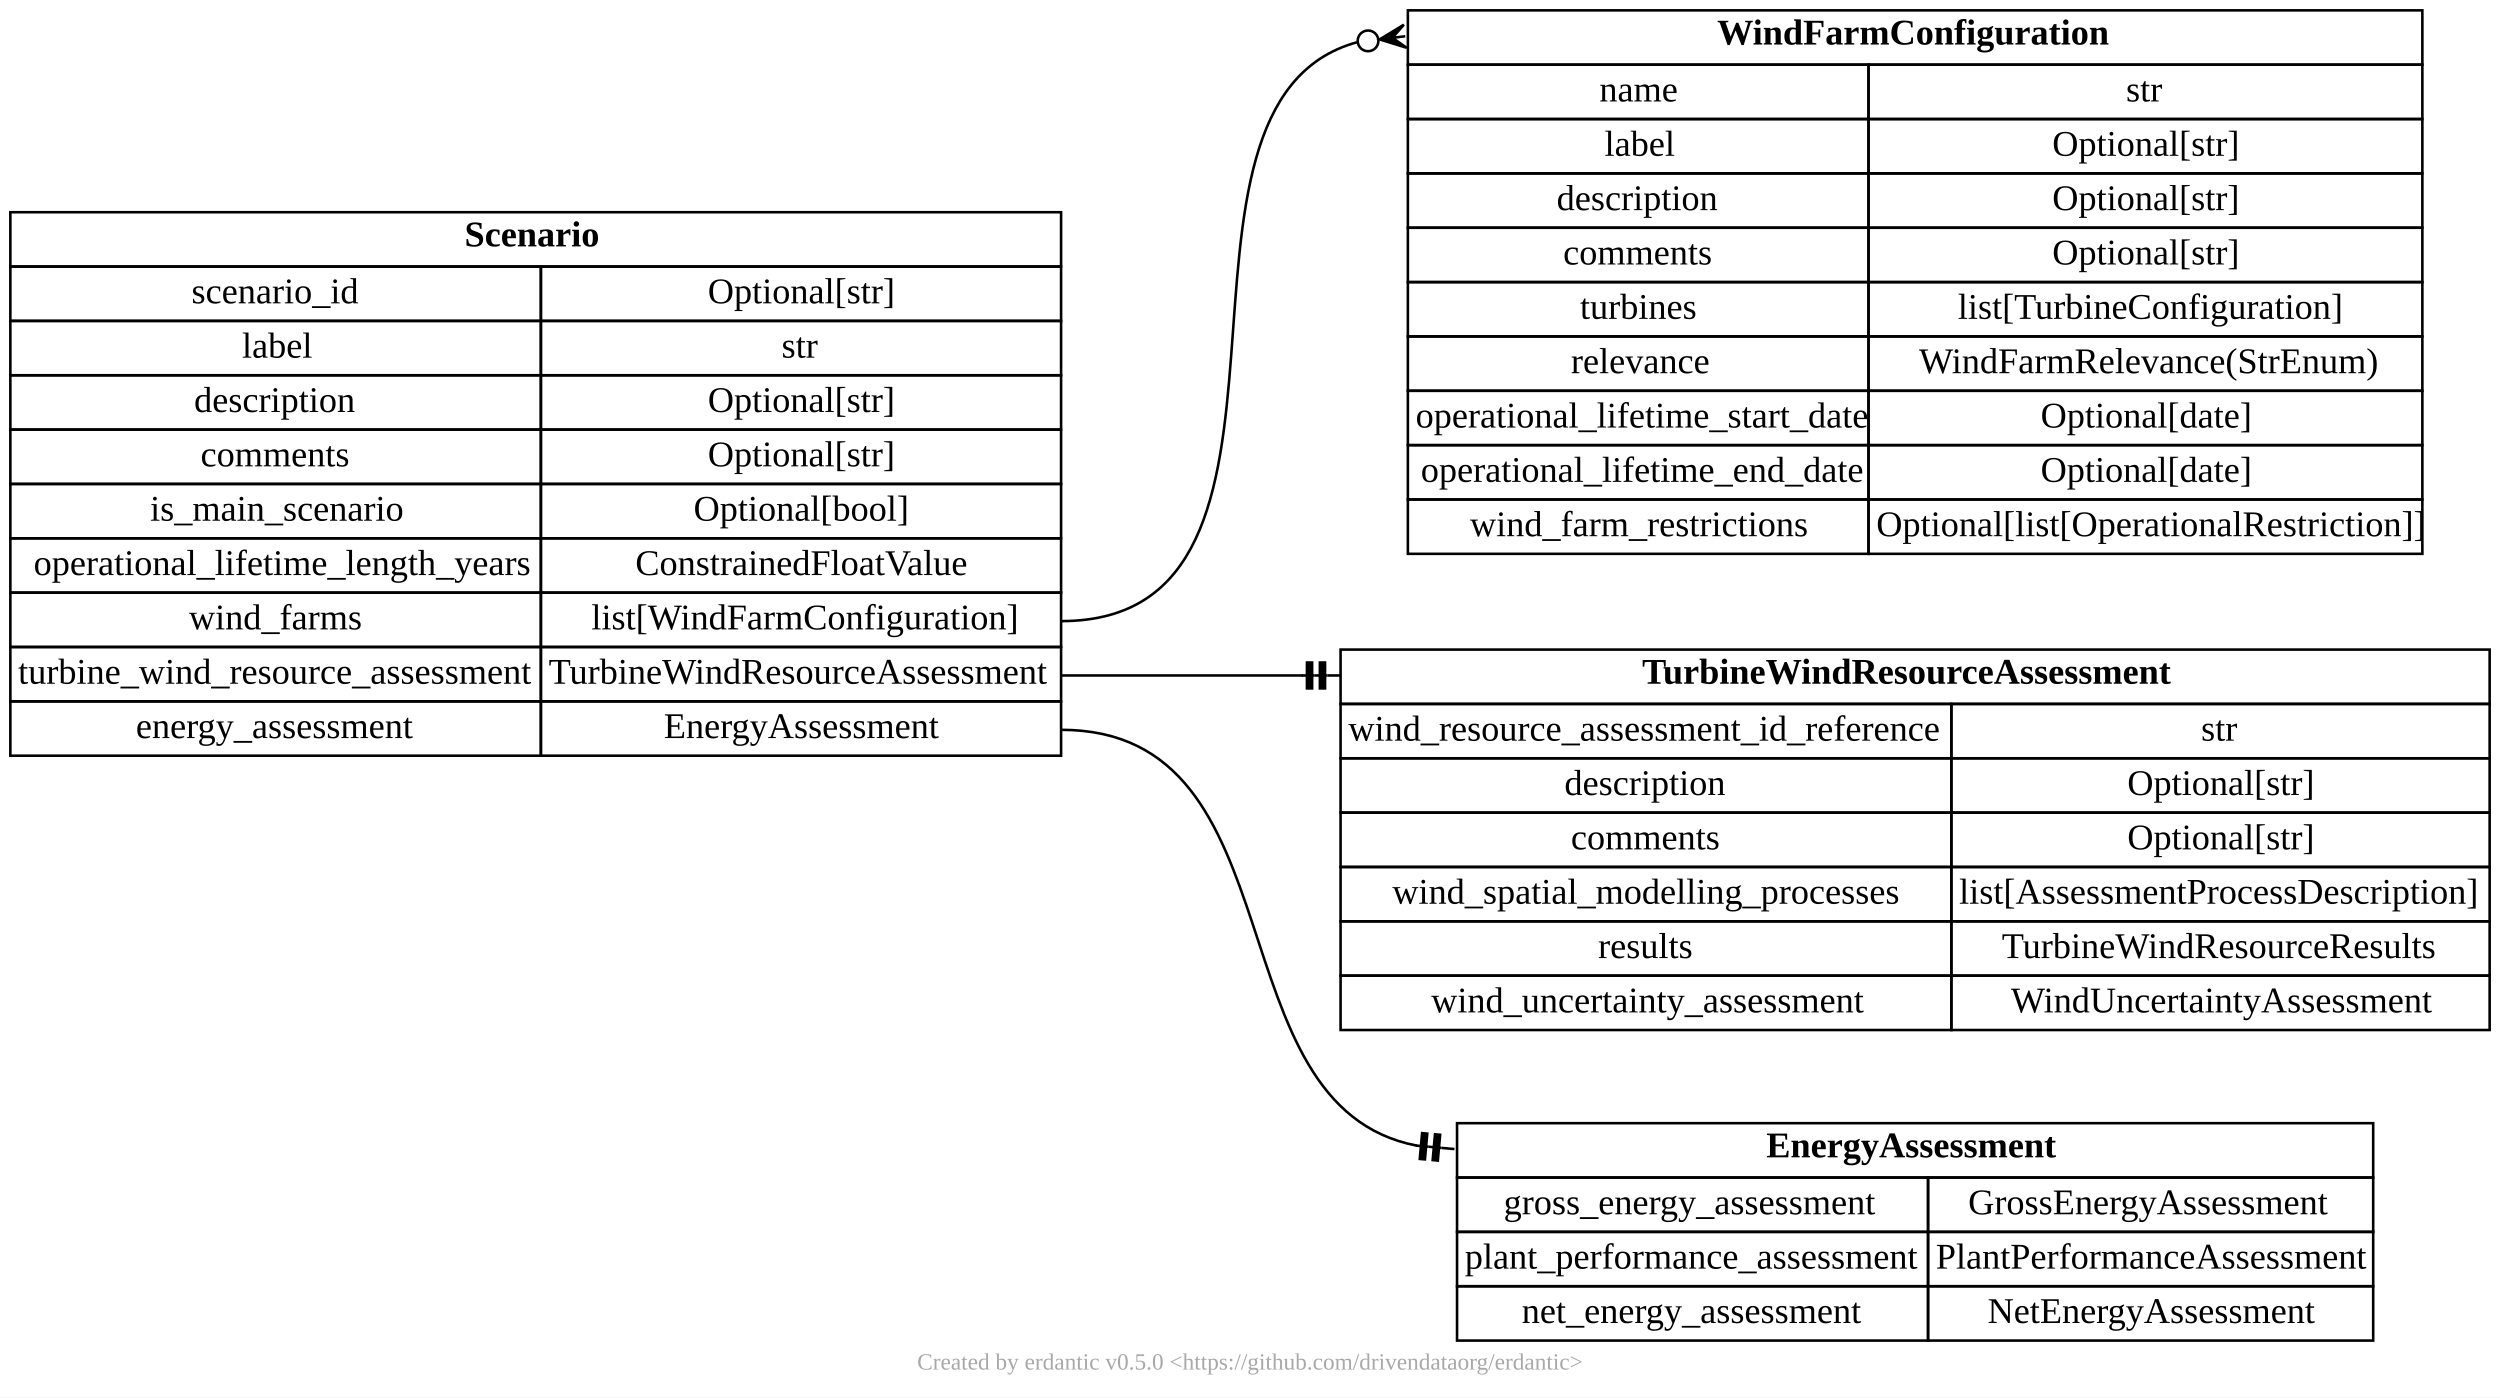
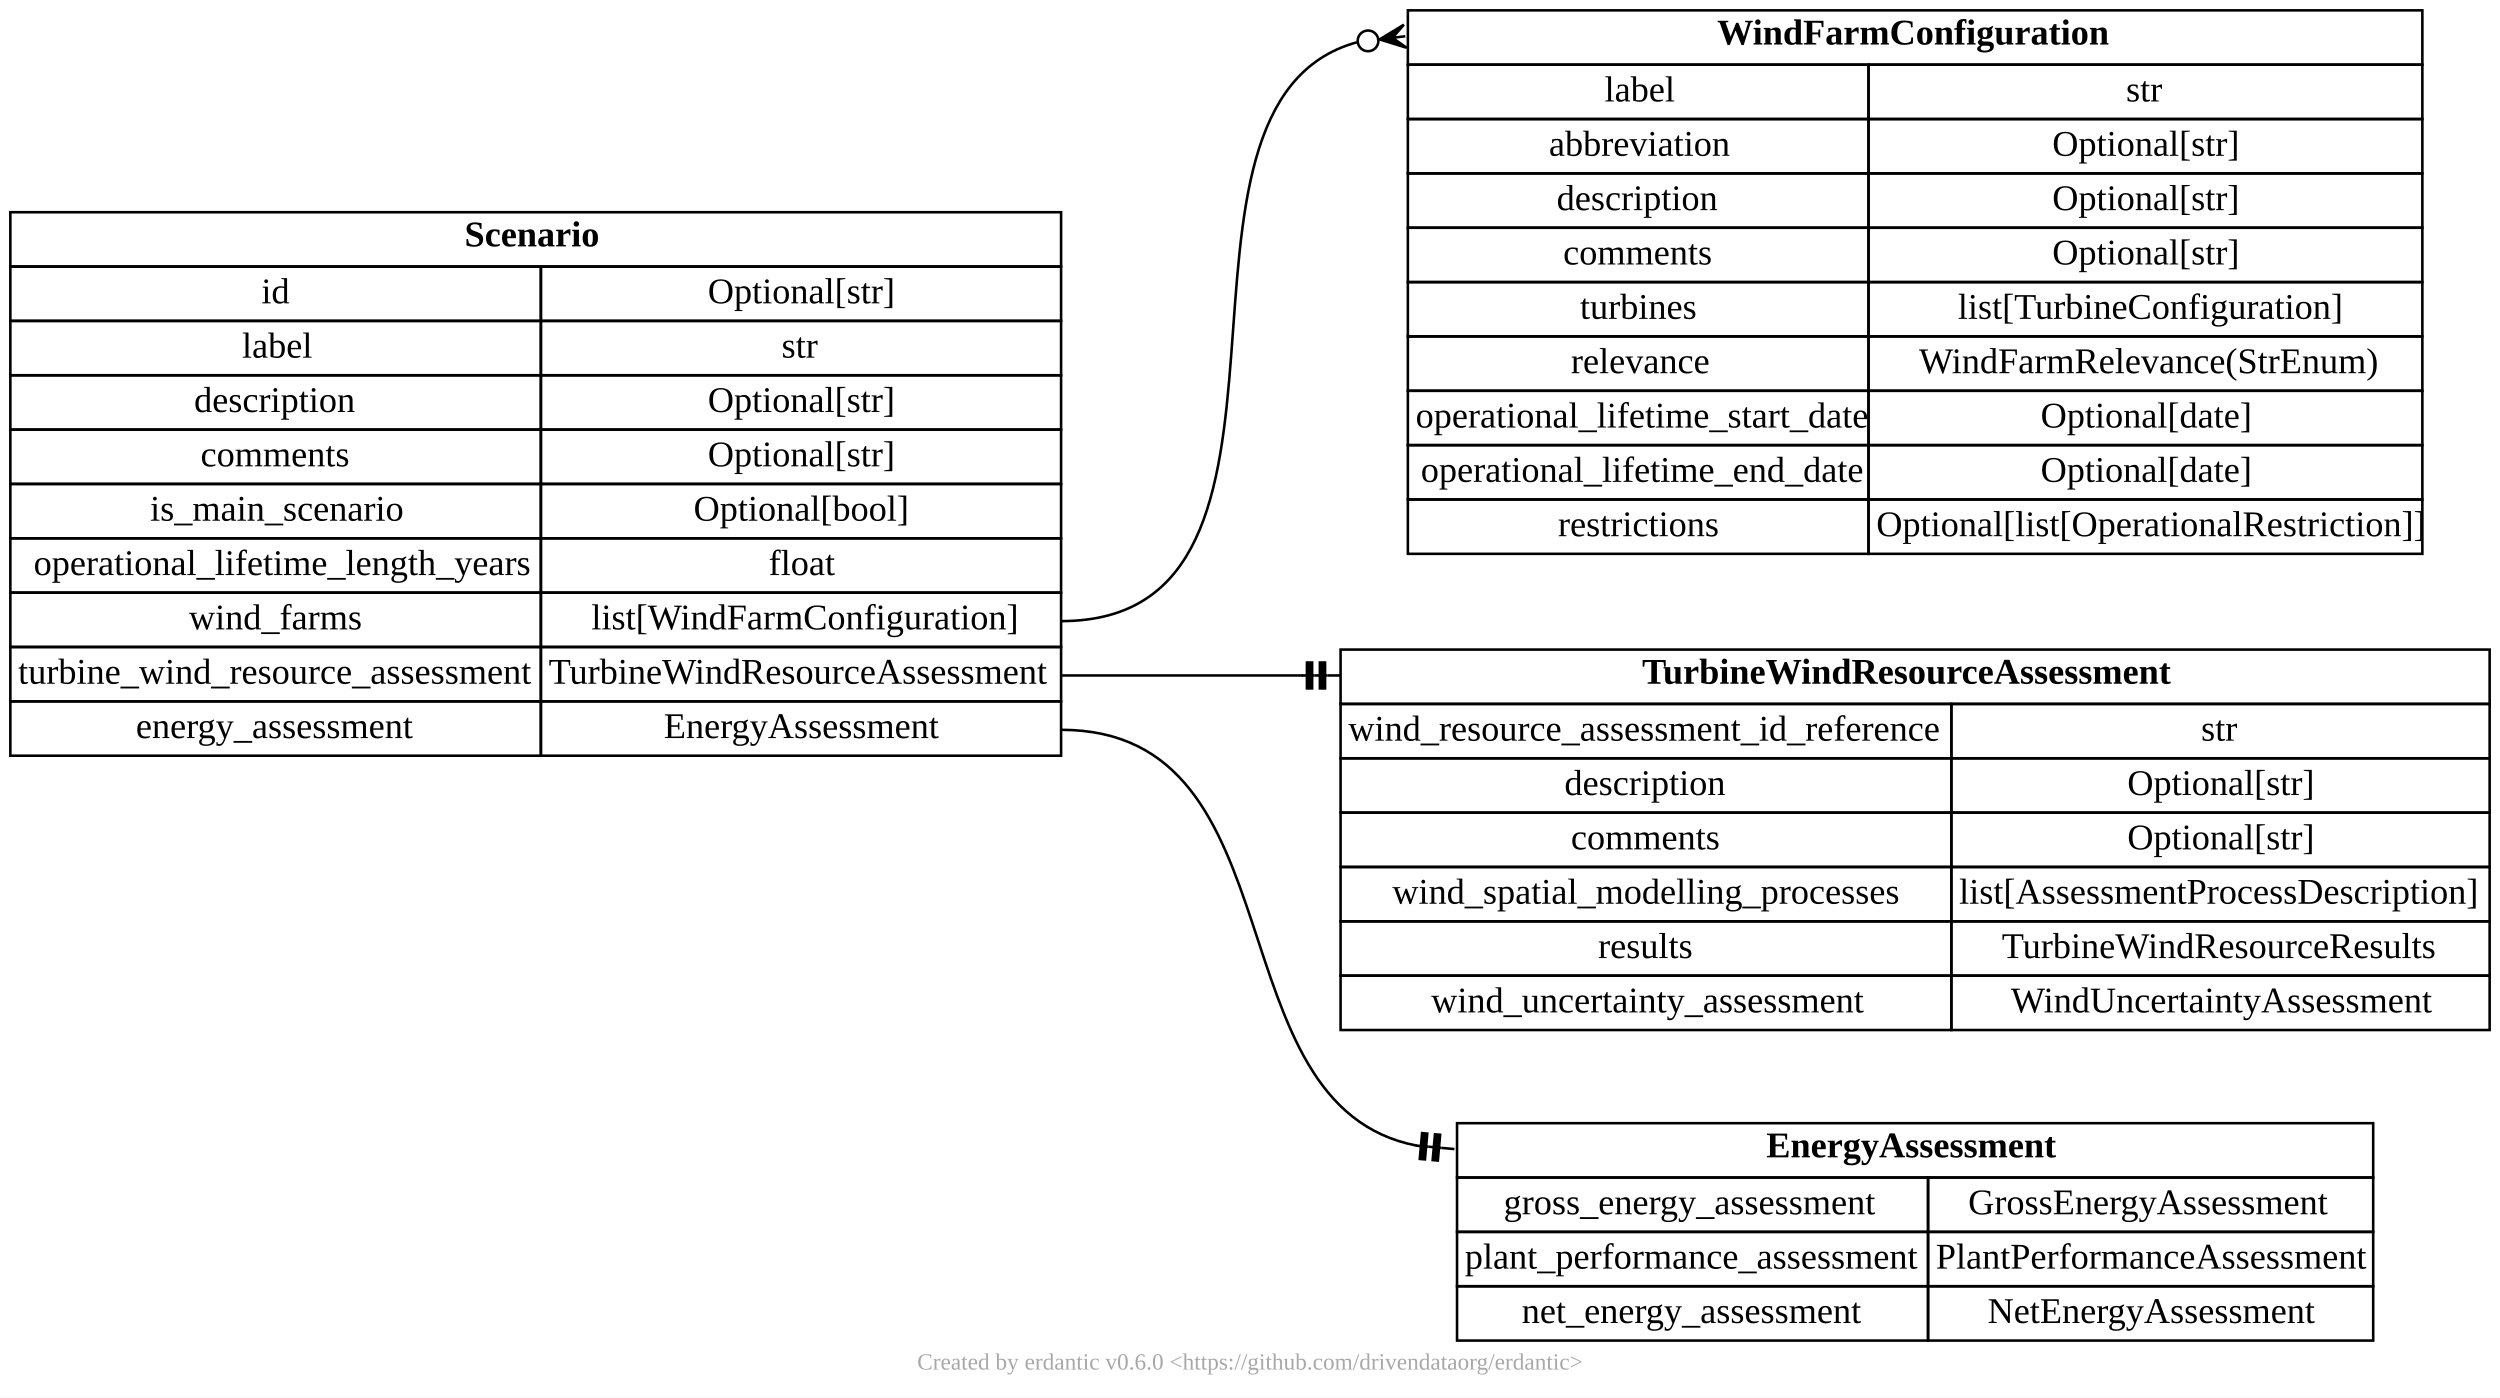
<svg xmlns="http://www.w3.org/2000/svg" xmlns:xlink="http://www.w3.org/1999/xlink" width="966pt" height="540pt" viewBox="0.00 0.00 966.00 540.00">
  <g id="graph0" class="graph" transform="scale(1 1) rotate(0) translate(4 536)">
    <polygon fill="white" stroke="none" points="-4,4 -4,-536 962,-536 962,4 -4,4" />
-     <text text-anchor="middle" x="479" y="-6.8" font-family="Times New Roman,serif" font-size="9.00" fill="#a8a8a8">Created by erdantic v0.5.0 &lt;https://github.com/drivendataorg/erdantic&gt;</text>
+     <text text-anchor="middle" x="479" y="-6.8" font-family="Times New Roman,serif" font-size="9.00" fill="#a8a8a8">Created by erdantic v0.6.0 &lt;https://github.com/drivendataorg/erdantic&gt;</text>
    <g id="node1" class="node">
      <g id="a_node1">
        <a xlink:title="eya_def_tools.data_models.energy_assessment.EnergyAssessment&#10;&#10;Energy assessment details and results.&#10;&#10;Attributes:&#10;    gross_energy_assessment (GrossEnergyAssessment): Details and results for the assessment of gross energy yield.&#10;    plant_performance_assessment (PlantPerformanceAssessment): Plant performance loss assessment categories including results.&#10;    net_energy_assessment (NetEnergyAssessment): Details and results for the assessment of net energy yield.&#10;">
          <polygon fill="none" stroke="black" points="559,-81 559,-102 913,-102 913,-81 559,-81" />
          <text text-anchor="start" x="678.5" y="-88.8" font-family="Times New Roman,serif" font-weight="bold" font-size="14.00">EnergyAssessment</text>
          <polygon fill="none" stroke="black" points="559,-60 559,-81 741,-81 741,-60 559,-60" />
          <text text-anchor="start" x="577" y="-66.8" font-family="Times New Roman,serif" font-size="14.00">gross_energy_assessment</text>
          <polygon fill="none" stroke="black" points="741,-60 741,-81 913,-81 913,-60 741,-60" />
          <text text-anchor="start" x="756.5" y="-66.8" font-family="Times New Roman,serif" font-size="14.00">GrossEnergyAssessment</text>
          <polygon fill="none" stroke="black" points="559,-39 559,-60 741,-60 741,-39 559,-39" />
          <text text-anchor="start" x="562" y="-45.8" font-family="Times New Roman,serif" font-size="14.00">plant_performance_assessment</text>
          <polygon fill="none" stroke="black" points="741,-39 741,-60 913,-60 913,-39 741,-39" />
          <text text-anchor="start" x="744" y="-45.8" font-family="Times New Roman,serif" font-size="14.00">PlantPerformanceAssessment</text>
          <polygon fill="none" stroke="black" points="559,-18 559,-39 741,-39 741,-18 559,-18" />
          <text text-anchor="start" x="584" y="-24.8" font-family="Times New Roman,serif" font-size="14.00">net_energy_assessment</text>
          <polygon fill="none" stroke="black" points="741,-18 741,-39 913,-39 913,-18 741,-18" />
          <text text-anchor="start" x="764" y="-24.8" font-family="Times New Roman,serif" font-size="14.00">NetEnergyAssessment</text>
        </a>
      </g>
    </g>
    <g id="node2" class="node">
      <g id="a_node2">
-         <a xlink:title="eya_def_tools.data_models.scenario.Scenario&#10;&#10;Single unique energy yield assessment scenario.&#10;&#10;Attributes:&#10;    scenario_id (Optional[str]): Unique identifier of the scenario. Default is None.&#10;    label (str): Label of the scenario.&#10;    description (Optional[str]): Description of the data object. Default is None.&#10;    comments (Optional[str]): Comments on the data object. Default is None.&#10;    is_main_scenario (Optional[bool]): Whether or not this is the main scenario in the report. Default is None.&#10;    operational_lifetime_length_years (ConstrainedFloatValue): Number of years of project operational lifetime.&#10;    wind_farms (list[WindFarmConfiguration]): List of all wind farms included in the scenario.&#10;    turbine_wind_resource_assessment (TurbineWindResourceAssessment): Wind resource assessment at the turbine locations.&#10;    energy_assessment (EnergyAssessment): Energy assessment details and results, including gross energy, plant performance, net energy and uncertainties.&#10;">
+         <a xlink:title="eya_def_tools.data_models.scenario.Scenario&#10;&#10;Single unique energy yield assessment scenario.&#10;&#10;Attributes:&#10;    id (Optional[str]): Optional unique identifier of the scenario. Default is None.&#10;    label (str): Label of the scenario.&#10;    description (Optional[str]): Optional description of the scenario. Default is None.&#10;    comments (Optional[str]): Optional comments on the scenario. Default is None.&#10;    is_main_scenario (Optional[bool]): Whether or not this is the main scenario in the report. Default is None.&#10;    operational_lifetime_length_years (float): Number of years of project operational lifetime.&#10;    wind_farms (list[WindFarmConfiguration]): List of all wind farms included in the scenario.&#10;    turbine_wind_resource_assessment (TurbineWindResourceAssessment): Wind resource assessment at the turbine locations.&#10;    energy_assessment (EnergyAssessment): Energy assessment details and results, including gross energy, plant performance, net energy and uncertainties.&#10;">
          <polygon fill="none" stroke="black" points="0,-433 0,-454 406,-454 406,-433 0,-433" />
          <text text-anchor="start" x="175.5" y="-440.8" font-family="Times New Roman,serif" font-weight="bold" font-size="14.00">Scenario</text>
          <polygon fill="none" stroke="black" points="0,-412 0,-433 205,-433 205,-412 0,-412" />
-           <text text-anchor="start" x="70" y="-418.8" font-family="Times New Roman,serif" font-size="14.00">scenario_id</text>
+           <text text-anchor="start" x="97" y="-418.8" font-family="Times New Roman,serif" font-size="14.00">id</text>
          <polygon fill="none" stroke="black" points="205,-412 205,-433 406,-433 406,-412 205,-412" />
          <text text-anchor="start" x="269.5" y="-418.8" font-family="Times New Roman,serif" font-size="14.00">Optional[str]</text>
          <polygon fill="none" stroke="black" points="0,-391 0,-412 205,-412 205,-391 0,-391" />
          <text text-anchor="start" x="89.5" y="-397.8" font-family="Times New Roman,serif" font-size="14.00">label</text>
          <polygon fill="none" stroke="black" points="205,-391 205,-412 406,-412 406,-391 205,-391" />
          <text text-anchor="start" x="298" y="-397.8" font-family="Times New Roman,serif" font-size="14.00">str</text>
          <polygon fill="none" stroke="black" points="0,-370 0,-391 205,-391 205,-370 0,-370" />
          <text text-anchor="start" x="71" y="-376.8" font-family="Times New Roman,serif" font-size="14.00">description</text>
          <polygon fill="none" stroke="black" points="205,-370 205,-391 406,-391 406,-370 205,-370" />
          <text text-anchor="start" x="269.5" y="-376.8" font-family="Times New Roman,serif" font-size="14.00">Optional[str]</text>
          <polygon fill="none" stroke="black" points="0,-349 0,-370 205,-370 205,-349 0,-349" />
          <text text-anchor="start" x="73.5" y="-355.8" font-family="Times New Roman,serif" font-size="14.00">comments</text>
          <polygon fill="none" stroke="black" points="205,-349 205,-370 406,-370 406,-349 205,-349" />
          <text text-anchor="start" x="269.5" y="-355.8" font-family="Times New Roman,serif" font-size="14.00">Optional[str]</text>
          <polygon fill="none" stroke="black" points="0,-328 0,-349 205,-349 205,-328 0,-328" />
          <text text-anchor="start" x="54" y="-334.8" font-family="Times New Roman,serif" font-size="14.00">is_main_scenario</text>
          <polygon fill="none" stroke="black" points="205,-328 205,-349 406,-349 406,-328 205,-328" />
          <text text-anchor="start" x="264" y="-334.8" font-family="Times New Roman,serif" font-size="14.00">Optional[bool]</text>
          <polygon fill="none" stroke="black" points="0,-307 0,-328 205,-328 205,-307 0,-307" />
          <text text-anchor="start" x="9" y="-313.8" font-family="Times New Roman,serif" font-size="14.00">operational_lifetime_length_years</text>
          <polygon fill="none" stroke="black" points="205,-307 205,-328 406,-328 406,-307 205,-307" />
-           <text text-anchor="start" x="241.5" y="-313.8" font-family="Times New Roman,serif" font-size="14.00">ConstrainedFloatValue</text>
+           <text text-anchor="start" x="293" y="-313.8" font-family="Times New Roman,serif" font-size="14.00">float</text>
          <polygon fill="none" stroke="black" points="0,-286 0,-307 205,-307 205,-286 0,-286" />
          <text text-anchor="start" x="69" y="-292.8" font-family="Times New Roman,serif" font-size="14.00">wind_farms</text>
          <polygon fill="none" stroke="black" points="205,-286 205,-307 406,-307 406,-286 205,-286" />
          <text text-anchor="start" x="224.5" y="-292.8" font-family="Times New Roman,serif" font-size="14.00">list[WindFarmConfiguration]</text>
          <polygon fill="none" stroke="black" points="0,-265 0,-286 205,-286 205,-265 0,-265" />
          <text text-anchor="start" x="3" y="-271.8" font-family="Times New Roman,serif" font-size="14.00">turbine_wind_resource_assessment</text>
          <polygon fill="none" stroke="black" points="205,-265 205,-286 406,-286 406,-265 205,-265" />
          <text text-anchor="start" x="208" y="-271.8" font-family="Times New Roman,serif" font-size="14.00">TurbineWindResourceAssessment</text>
          <polygon fill="none" stroke="black" points="0,-244 0,-265 205,-265 205,-244 0,-244" />
          <text text-anchor="start" x="48.5" y="-250.8" font-family="Times New Roman,serif" font-size="14.00">energy_assessment</text>
          <polygon fill="none" stroke="black" points="205,-244 205,-265 406,-265 406,-244 205,-244" />
          <text text-anchor="start" x="252.5" y="-250.8" font-family="Times New Roman,serif" font-size="14.00">EnergyAssessment</text>
        </a>
      </g>
    </g>
    <g id="edge1" class="edge">
      <path fill="none" stroke="black" d="M406,-254C499.52,-254 463.66,-108.64 543.54,-93.3" />
      <polyline fill="none" stroke="black" points="558,-92 553.02,-92.45" />
      <polygon fill="black" stroke="black" points="551.58,-87.56 552.47,-97.52 550.48,-97.7 549.58,-87.74 551.58,-87.56" />
      <polyline fill="none" stroke="black" points="553.02,-92.45 548.04,-92.9" />
      <polygon fill="black" stroke="black" points="546.6,-88.01 547.49,-97.97 545.5,-98.15 544.6,-88.19 546.6,-88.01" />
      <polyline fill="none" stroke="black" points="548.04,-92.9 543.06,-93.35" />
    </g>
    <g id="node3" class="node">
      <g id="a_node3">
-         <a xlink:title="eya_def_tools.data_models.wind_farm.WindFarmConfiguration&#10;&#10;A collection of wind turbines considered as one unit (plant).&#10;&#10;Attributes:&#10;    name (str): Name of the wind farm.&#10;    label (Optional[str]): Abbreviated label of the wind farm. Default is None.&#10;    description (Optional[str]): Description of the data object. Default is None.&#10;    comments (Optional[str]): Comments on the data object. Default is None.&#10;    turbines (list[TurbineConfiguration]): List of specifications for constituent turbines.&#10;    relevance (WindFarmRelevance(StrEnum)): The relevance of the wind farm for the assessment.&#10;    operational_lifetime_start_date (Optional[date]): Operational lifetime start date (format YYYY-MM-DD). Default is None.&#10;    operational_lifetime_end_date (Optional[date]): Operational lifetime end date (format YYYY-MM-DD). Default is None.&#10;    wind_farm_restrictions (Optional[list[OperationalRestriction]]): List of operational restrictions at the wind farm level. Default is None.&#10;">
+         <a xlink:title="eya_def_tools.data_models.wind_farm.WindFarmConfiguration&#10;&#10;A collection of wind turbines considered as one unit (plant).&#10;&#10;Attributes:&#10;    label (str): Label or name of the wind farm.&#10;    abbreviation (Optional[str]): Optional abbreviated label of the wind farm. Default is None.&#10;    description (Optional[str]): Optional description of the wind farm. Default is None.&#10;    comments (Optional[str]): Optional comments on the wind farm. Default is None.&#10;    turbines (list[TurbineConfiguration]): List of specifications for constituent turbines.&#10;    relevance (WindFarmRelevance(StrEnum)): The relevance of the wind farm for the assessment.&#10;    operational_lifetime_start_date (Optional[date]): Operational lifetime start date (format YYYY-MM-DD). Default is None.&#10;    operational_lifetime_end_date (Optional[date]): Operational lifetime end date (format YYYY-MM-DD). Default is None.&#10;    restrictions (Optional[list[OperationalRestriction]]): List of operational restrictions at the wind farm level. Default is None.&#10;">
          <polygon fill="none" stroke="black" points="540,-511 540,-532 932,-532 932,-511 540,-511" />
          <text text-anchor="start" x="659.5" y="-518.8" font-family="Times New Roman,serif" font-weight="bold" font-size="14.00">WindFarmConfiguration</text>
          <polygon fill="none" stroke="black" points="540,-490 540,-511 718,-511 718,-490 540,-490" />
-           <text text-anchor="start" x="614" y="-496.8" font-family="Times New Roman,serif" font-size="14.00">name</text>
+           <text text-anchor="start" x="616" y="-496.8" font-family="Times New Roman,serif" font-size="14.00">label</text>
          <polygon fill="none" stroke="black" points="718,-490 718,-511 932,-511 932,-490 718,-490" />
          <text text-anchor="start" x="817.5" y="-496.8" font-family="Times New Roman,serif" font-size="14.00">str</text>
          <polygon fill="none" stroke="black" points="540,-469 540,-490 718,-490 718,-469 540,-469" />
-           <text text-anchor="start" x="616" y="-475.8" font-family="Times New Roman,serif" font-size="14.00">label</text>
+           <text text-anchor="start" x="594.5" y="-475.8" font-family="Times New Roman,serif" font-size="14.00">abbreviation</text>
          <polygon fill="none" stroke="black" points="718,-469 718,-490 932,-490 932,-469 718,-469" />
          <text text-anchor="start" x="789" y="-475.8" font-family="Times New Roman,serif" font-size="14.00">Optional[str]</text>
          <polygon fill="none" stroke="black" points="540,-448 540,-469 718,-469 718,-448 540,-448" />
          <text text-anchor="start" x="597.5" y="-454.8" font-family="Times New Roman,serif" font-size="14.00">description</text>
          <polygon fill="none" stroke="black" points="718,-448 718,-469 932,-469 932,-448 718,-448" />
          <text text-anchor="start" x="789" y="-454.8" font-family="Times New Roman,serif" font-size="14.00">Optional[str]</text>
          <polygon fill="none" stroke="black" points="540,-427 540,-448 718,-448 718,-427 540,-427" />
          <text text-anchor="start" x="600" y="-433.8" font-family="Times New Roman,serif" font-size="14.00">comments</text>
          <polygon fill="none" stroke="black" points="718,-427 718,-448 932,-448 932,-427 718,-427" />
          <text text-anchor="start" x="789" y="-433.8" font-family="Times New Roman,serif" font-size="14.00">Optional[str]</text>
          <polygon fill="none" stroke="black" points="540,-406 540,-427 718,-427 718,-406 540,-406" />
          <text text-anchor="start" x="606.5" y="-412.8" font-family="Times New Roman,serif" font-size="14.00">turbines</text>
          <polygon fill="none" stroke="black" points="718,-406 718,-427 932,-427 932,-406 718,-406" />
          <text text-anchor="start" x="752.5" y="-412.8" font-family="Times New Roman,serif" font-size="14.00">list[TurbineConfiguration]</text>
          <polygon fill="none" stroke="black" points="540,-385 540,-406 718,-406 718,-385 540,-385" />
          <text text-anchor="start" x="603" y="-391.8" font-family="Times New Roman,serif" font-size="14.00">relevance</text>
          <polygon fill="none" stroke="black" points="718,-385 718,-406 932,-406 932,-385 718,-385" />
          <text text-anchor="start" x="737.5" y="-391.8" font-family="Times New Roman,serif" font-size="14.00">WindFarmRelevance(StrEnum)</text>
          <polygon fill="none" stroke="black" points="540,-364 540,-385 718,-385 718,-364 540,-364" />
          <text text-anchor="start" x="543" y="-370.8" font-family="Times New Roman,serif" font-size="14.00">operational_lifetime_start_date</text>
          <polygon fill="none" stroke="black" points="718,-364 718,-385 932,-385 932,-364 718,-364" />
          <text text-anchor="start" x="784.5" y="-370.8" font-family="Times New Roman,serif" font-size="14.00">Optional[date]</text>
          <polygon fill="none" stroke="black" points="540,-343 540,-364 718,-364 718,-343 540,-343" />
          <text text-anchor="start" x="545" y="-349.8" font-family="Times New Roman,serif" font-size="14.00">operational_lifetime_end_date</text>
          <polygon fill="none" stroke="black" points="718,-343 718,-364 932,-364 932,-343 718,-343" />
          <text text-anchor="start" x="784.5" y="-349.8" font-family="Times New Roman,serif" font-size="14.00">Optional[date]</text>
          <polygon fill="none" stroke="black" points="540,-322 540,-343 718,-343 718,-322 540,-322" />
-           <text text-anchor="start" x="564" y="-328.8" font-family="Times New Roman,serif" font-size="14.00">wind_farm_restrictions</text>
+           <text text-anchor="start" x="598" y="-328.8" font-family="Times New Roman,serif" font-size="14.00">restrictions</text>
          <polygon fill="none" stroke="black" points="718,-322 718,-343 932,-343 932,-322 718,-322" />
          <text text-anchor="start" x="721" y="-328.8" font-family="Times New Roman,serif" font-size="14.00">Optional[list[OperationalRestriction]]</text>
        </a>
      </g>
    </g>
    <g id="edge2" class="edge">
      <path fill="none" stroke="black" d="M406,-296C515.6,-296 433.61,-495.88 520.39,-519.69" />
      <polygon fill="black" stroke="black" points="529.08,-520.77 538.45,-526.47 534.04,-521.38 539,-522 539,-522 539,-522 534.04,-521.38 539.55,-517.53 529.08,-520.77 529.08,-520.77" />
      <ellipse fill="none" stroke="black" cx="524.61" cy="-520.21" rx="4" ry="4" />
    </g>
    <g id="node4" class="node">
      <g id="a_node4">
-         <a xlink:title="eya_def_tools.data_models.wind_resource.TurbineWindResourceAssessment&#10;&#10;Wind resource assessment at the turbine locations.&#10;&#10;Attributes:&#10;    wind_resource_assessment_id_reference (str): The ID of the wind resource assessment on which the turbine wind resource assessment is based. This must refer to an ID of a wind resource assessment included at the top level of the EYA DEF. The schema requires that a turbine wind resource assessment is based on only one wind resource assessment.&#10;    description (Optional[str]): Description of the data object. Default is None.&#10;    comments (Optional[str]): Comments on the data object. Default is None.&#10;    wind_spatial_modelling_processes (list[AssessmentProcessDescription]): Wind spatial modelling processes used in the assessment.&#10;    results (TurbineWindResourceResults): Results of the wind resource assessment at the turbine location(s).&#10;    wind_uncertainty_assessment (WindUncertaintyAssessment): Wind related uncertainty assessment categories including results.&#10;">
+         <a xlink:title="eya_def_tools.data_models.wind_resource.TurbineWindResourceAssessment&#10;&#10;Wind resource assessment at the turbine locations.&#10;&#10;Attributes:&#10;    wind_resource_assessment_id_reference (str): The ID of the wind resource assessment on which the turbine wind resource assessment is based. This must refer to an ID of a wind resource assessment included at the top level of the EYA DEF. The schema requires that a turbine wind resource assessment is based on only one wind resource assessment.&#10;    description (Optional[str]): Optional description of the turbine wind resource assessment. Default is None.&#10;    comments (Optional[str]): Optional comments on the turbine wind resource assessment. Default is None.&#10;    wind_spatial_modelling_processes (list[AssessmentProcessDescription]): Wind spatial modelling processes used in the assessment.&#10;    results (TurbineWindResourceResults): Results of the wind resource assessment at the turbine location(s).&#10;    wind_uncertainty_assessment (WindUncertaintyAssessment): Wind related uncertainty assessment categories including results.&#10;">
          <polygon fill="none" stroke="black" points="514,-264 514,-285 958,-285 958,-264 514,-264" />
          <text text-anchor="start" x="630.5" y="-271.8" font-family="Times New Roman,serif" font-weight="bold" font-size="14.00">TurbineWindResourceAssessment</text>
          <polygon fill="none" stroke="black" points="514,-243 514,-264 750,-264 750,-243 514,-243" />
          <text text-anchor="start" x="517" y="-249.8" font-family="Times New Roman,serif" font-size="14.00">wind_resource_assessment_id_reference</text>
          <polygon fill="none" stroke="black" points="750,-243 750,-264 958,-264 958,-243 750,-243" />
          <text text-anchor="start" x="846.5" y="-249.8" font-family="Times New Roman,serif" font-size="14.00">str</text>
          <polygon fill="none" stroke="black" points="514,-222 514,-243 750,-243 750,-222 514,-222" />
          <text text-anchor="start" x="600.5" y="-228.8" font-family="Times New Roman,serif" font-size="14.00">description</text>
          <polygon fill="none" stroke="black" points="750,-222 750,-243 958,-243 958,-222 750,-222" />
          <text text-anchor="start" x="818" y="-228.8" font-family="Times New Roman,serif" font-size="14.00">Optional[str]</text>
          <polygon fill="none" stroke="black" points="514,-201 514,-222 750,-222 750,-201 514,-201" />
          <text text-anchor="start" x="603" y="-207.8" font-family="Times New Roman,serif" font-size="14.00">comments</text>
          <polygon fill="none" stroke="black" points="750,-201 750,-222 958,-222 958,-201 750,-201" />
          <text text-anchor="start" x="818" y="-207.8" font-family="Times New Roman,serif" font-size="14.00">Optional[str]</text>
          <polygon fill="none" stroke="black" points="514,-180 514,-201 750,-201 750,-180 514,-180" />
          <text text-anchor="start" x="534" y="-186.8" font-family="Times New Roman,serif" font-size="14.00">wind_spatial_modelling_processes</text>
          <polygon fill="none" stroke="black" points="750,-180 750,-201 958,-201 958,-180 750,-180" />
          <text text-anchor="start" x="753" y="-186.8" font-family="Times New Roman,serif" font-size="14.00">list[AssessmentProcessDescription]</text>
          <polygon fill="none" stroke="black" points="514,-159 514,-180 750,-180 750,-159 514,-159" />
          <text text-anchor="start" x="613.5" y="-165.8" font-family="Times New Roman,serif" font-size="14.00">results</text>
          <polygon fill="none" stroke="black" points="750,-159 750,-180 958,-180 958,-159 750,-159" />
          <text text-anchor="start" x="769.5" y="-165.8" font-family="Times New Roman,serif" font-size="14.00">TurbineWindResourceResults</text>
          <polygon fill="none" stroke="black" points="514,-138 514,-159 750,-159 750,-138 514,-138" />
          <text text-anchor="start" x="549" y="-144.8" font-family="Times New Roman,serif" font-size="14.00">wind_uncertainty_assessment</text>
          <polygon fill="none" stroke="black" points="750,-138 750,-159 958,-159 958,-138 750,-138" />
          <text text-anchor="start" x="773" y="-144.8" font-family="Times New Roman,serif" font-size="14.00">WindUncertaintyAssessment</text>
        </a>
      </g>
    </g>
    <g id="edge3" class="edge">
      <path fill="none" stroke="black" d="M406,-275C448.75,-275 462.94,-275 499.45,-275" />
      <polyline fill="none" stroke="black" points="514,-275 509,-275" />
      <polygon fill="black" stroke="black" points="508,-270 508,-280 506,-280 506,-270 508,-270" />
      <polyline fill="none" stroke="black" points="509,-275 504,-275" />
      <polygon fill="black" stroke="black" points="503,-270 503,-280 501,-280 501,-270 503,-270" />
      <polyline fill="none" stroke="black" points="504,-275 499,-275" />
    </g>
  </g>
</svg>
